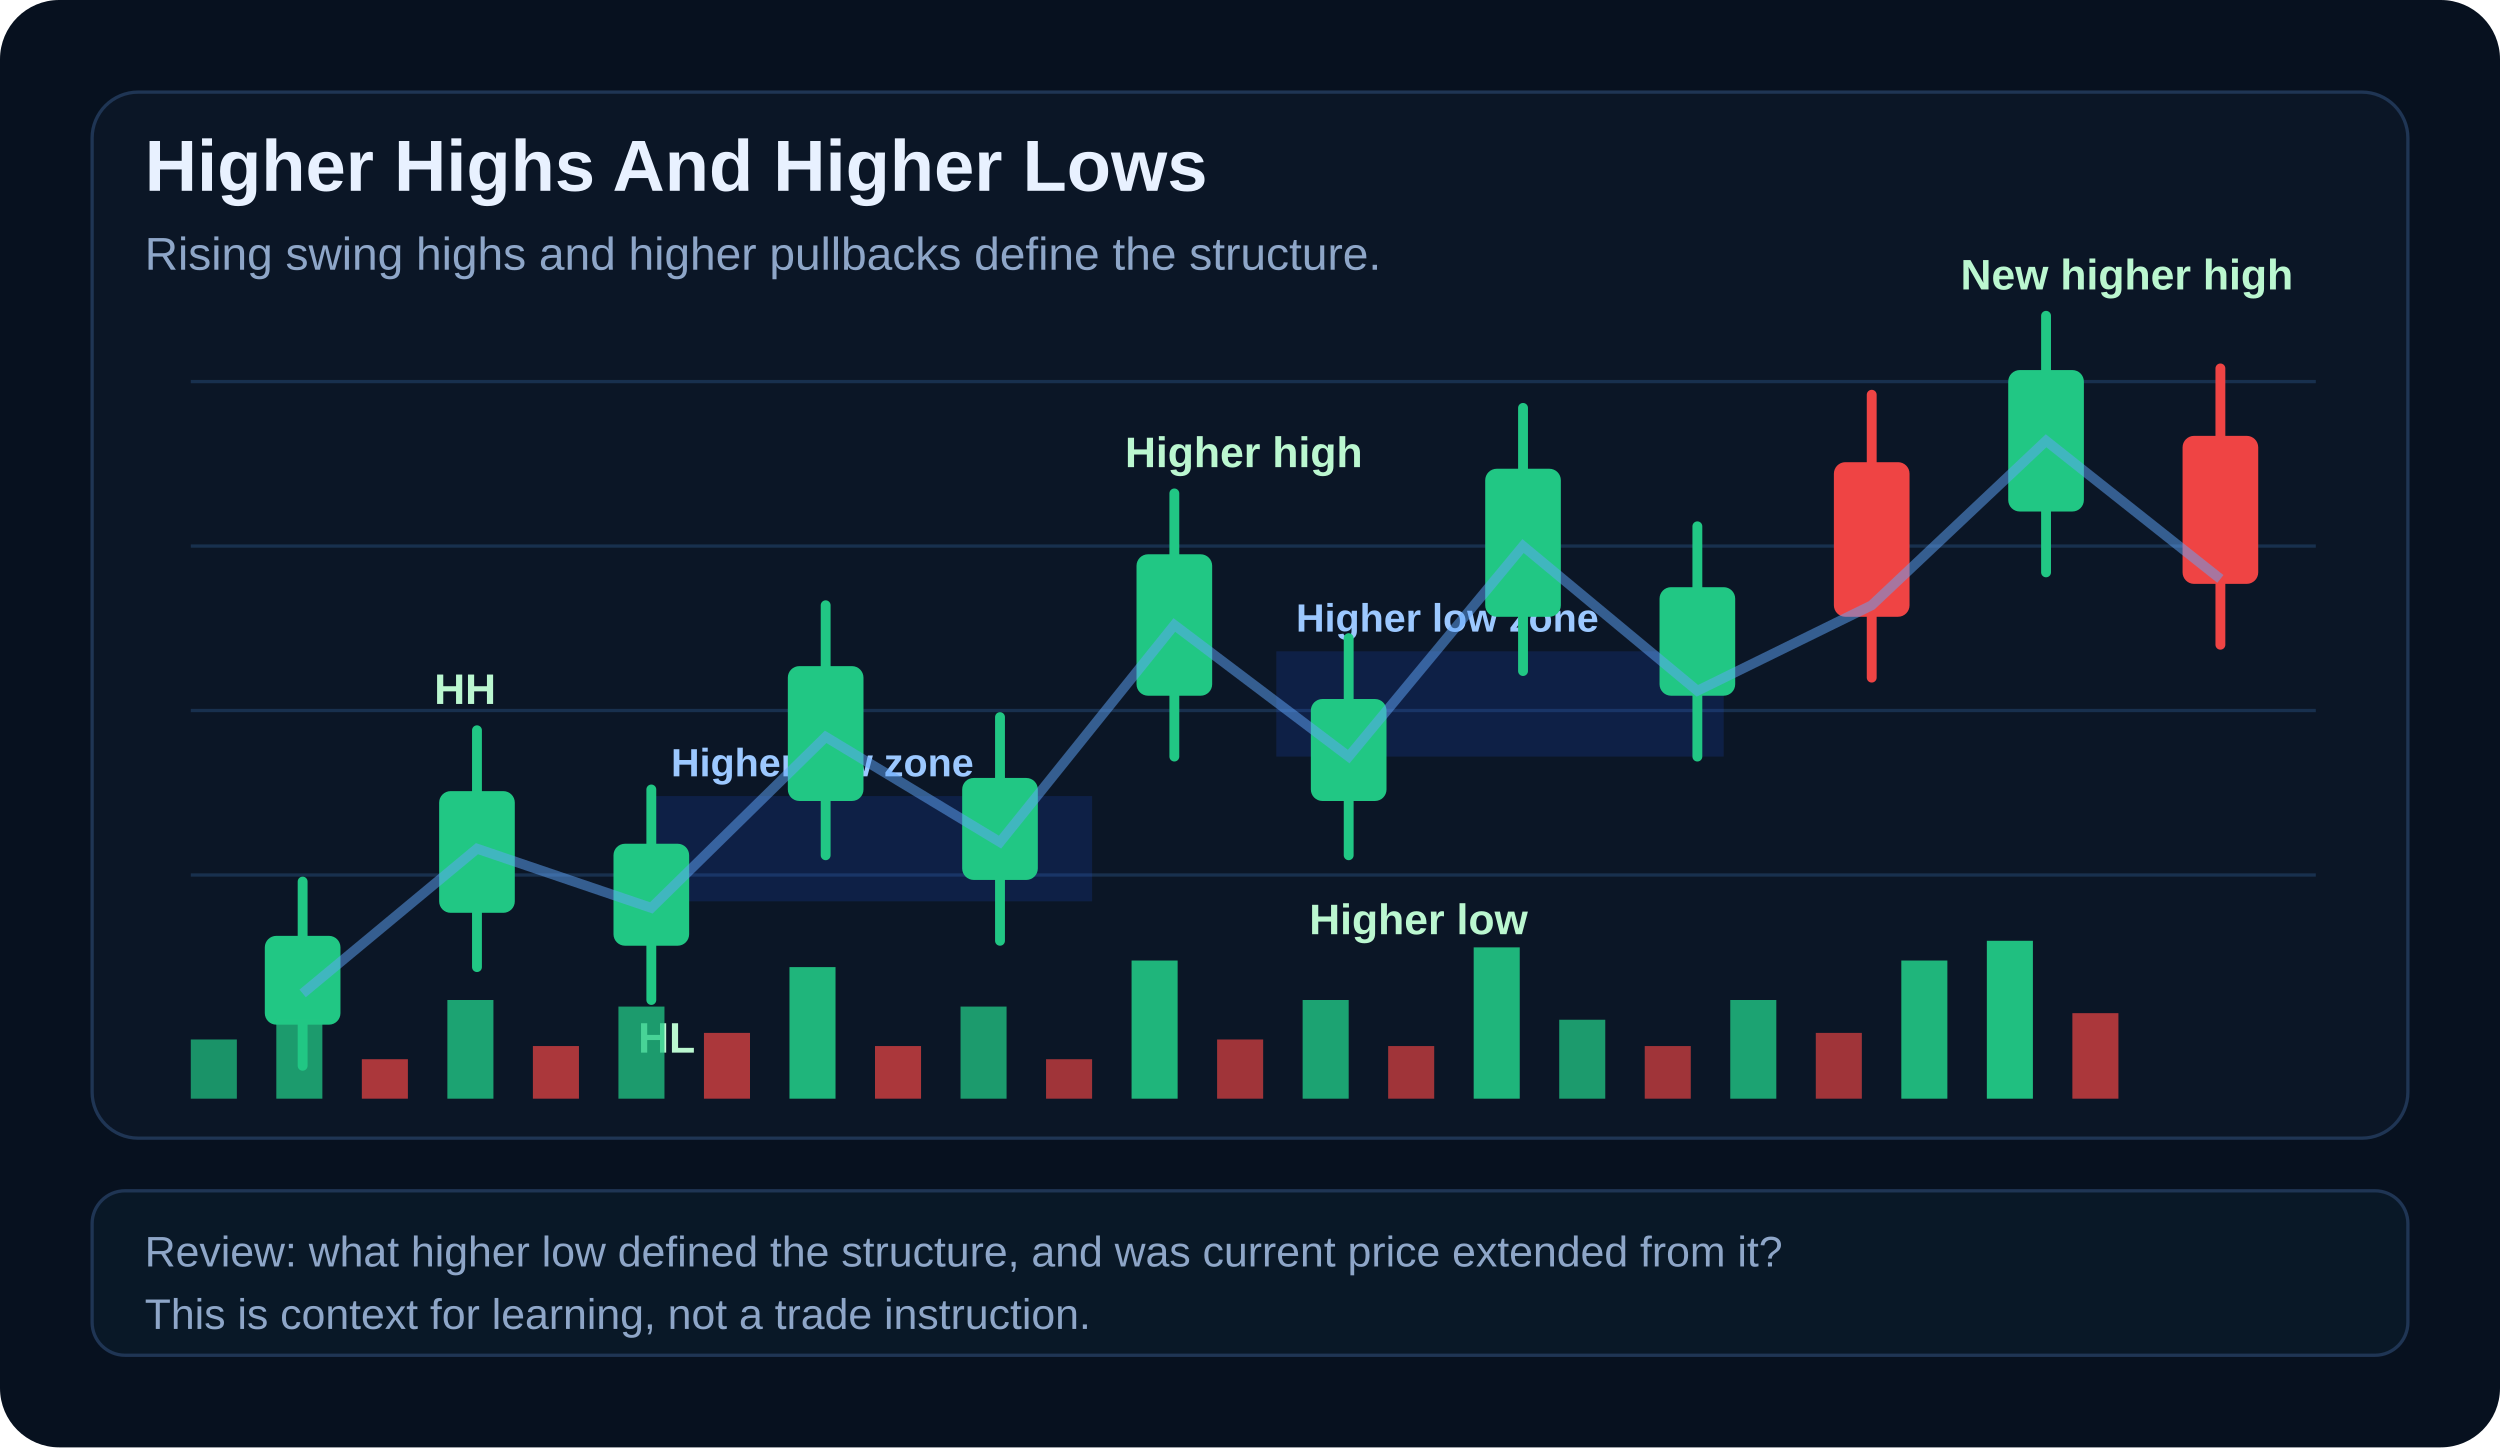
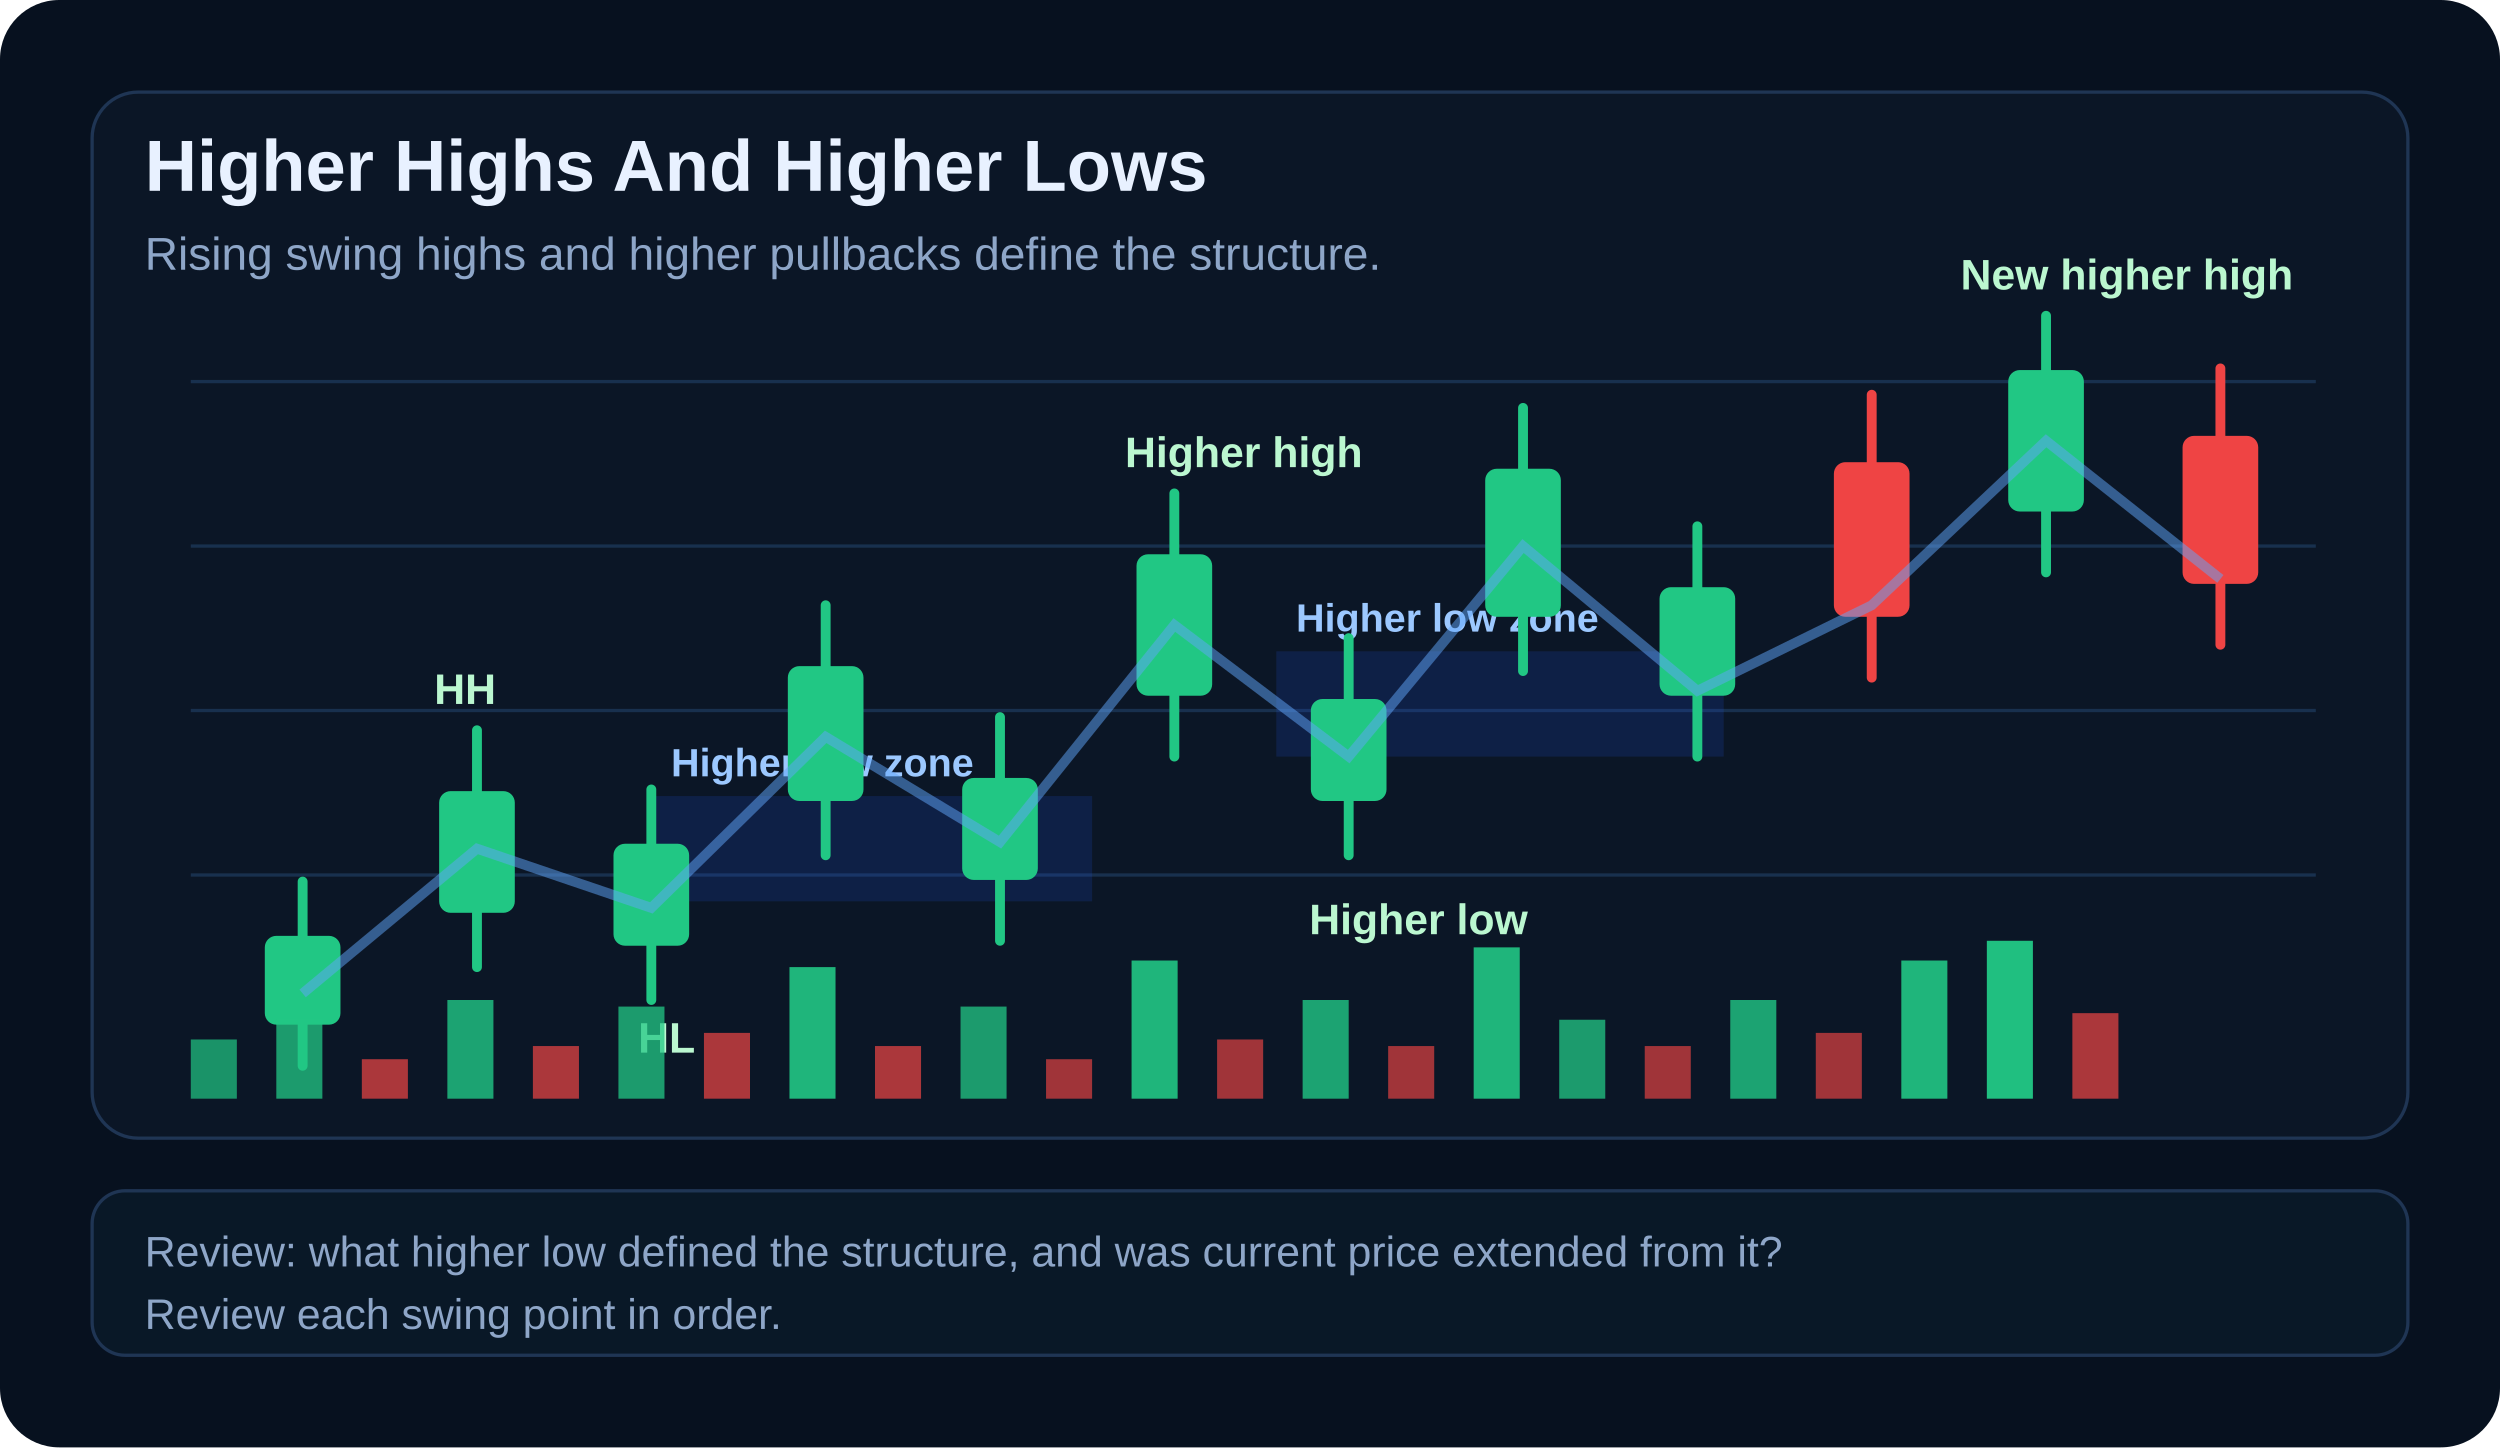
<svg xmlns="http://www.w3.org/2000/svg" viewBox="0 0 760 440" role="img" aria-labelledby="title desc">
  <rect width="760" height="440" rx="18" fill="#07111f" />
  <rect x="28" y="28" width="704" height="318" rx="14" fill="#0b1626" stroke="#1f3554" />
  <text x="44" y="58" fill="#e8f1ff" font-family="Arial, sans-serif" font-size="22" font-weight="700">Higher Highs And Higher Lows</text>
  <text x="44" y="82" fill="#8ea6c8" font-family="Arial, sans-serif" font-size="14">Rising swing highs and higher pullbacks define the structure.</text>
  <g stroke="#18304e" stroke-width="1">
    <line x1="58" y1="116" x2="704" y2="116" />
    <line x1="58" y1="166" x2="704" y2="166" />
    <line x1="58" y1="216" x2="704" y2="216" />
    <line x1="58" y1="266" x2="704" y2="266" />
  </g>
  <rect x="198" y="242" width="134" height="32" fill="#1d4ed8" opacity=".18" />
  <rect x="388" y="198" width="136" height="32" fill="#1d4ed8" opacity=".18" />
  <text x="204" y="236" fill="#9cc8ff" font-family="Arial, sans-serif" font-size="12" font-weight="700">Higher low zone</text>
  <text x="394" y="192" fill="#9cc8ff" font-family="Arial, sans-serif" font-size="12" font-weight="700">Higher low zone</text>
  <g stroke-linecap="round" stroke-width="3">
    <g stroke="#21c784" fill="#21c784">
      <line x1="92" y1="268" x2="92" y2="324" />
      <rect x="82" y="286" width="20" height="24" rx="2" />
      <line x1="145" y1="222" x2="145" y2="294" />
      <rect x="135" y="242" width="20" height="34" rx="2" />
      <line x1="198" y1="240" x2="198" y2="304" />
      <rect x="188" y="258" width="20" height="28" rx="2" />
      <line x1="251" y1="184" x2="251" y2="260" />
      <rect x="241" y="204" width="20" height="38" rx="2" />
      <line x1="304" y1="218" x2="304" y2="286" />
      <rect x="294" y="238" width="20" height="28" rx="2" />
      <line x1="357" y1="150" x2="357" y2="230" />
      <rect x="347" y="170" width="20" height="40" rx="2" />
      <line x1="410" y1="194" x2="410" y2="260" />
      <rect x="400" y="214" width="20" height="28" rx="2" />
      <line x1="463" y1="124" x2="463" y2="204" />
      <rect x="453" y="144" width="20" height="42" rx="2" />
      <line x1="516" y1="160" x2="516" y2="230" />
      <rect x="506" y="180" width="20" height="30" rx="2" />
      <line x1="622" y1="96" x2="622" y2="174" />
      <rect x="612" y="114" width="20" height="40" rx="2" />
    </g>
    <g stroke="#ef4444" fill="#ef4444">
      <line x1="569" y1="120" x2="569" y2="206" />
      <rect x="559" y="142" width="20" height="44" rx="2" />
      <line x1="675" y1="112" x2="675" y2="196" />
      <rect x="665" y="134" width="20" height="42" rx="2" />
    </g>
  </g>
  <path d="M92 302 L145 258 L198 276 L251 224 L304 256 L357 190 L410 230 L463 166 L516 210 L569 184 L622 134 L675 176" fill="none" stroke="#60a5fa" stroke-width="3" opacity=".5" />
  <g font-family="Arial, sans-serif" font-size="13" font-weight="700">
    <text x="132" y="214" fill="#bbf7d0">HH</text>
    <text x="194" y="320" fill="#bbf7d0">HL</text>
    <text x="342" y="142" fill="#bbf7d0">Higher high</text>
    <text x="398" y="284" fill="#bbf7d0">Higher low</text>
    <text x="596" y="88" fill="#bbf7d0">New higher high</text>
  </g>
  <g>
    <rect x="58" y="316" width="14" height="18" fill="#21c784" opacity=".7" />
    <rect x="84" y="310" width="14" height="24" fill="#21c784" opacity=".75" />
    <rect x="110" y="322" width="14" height="12" fill="#ef4444" opacity=".7" />
    <rect x="136" y="304" width="14" height="30" fill="#21c784" opacity=".8" />
    <rect x="162" y="318" width="14" height="16" fill="#ef4444" opacity=".7" />
    <rect x="188" y="306" width="14" height="28" fill="#21c784" opacity=".75" />
    <rect x="214" y="314" width="14" height="20" fill="#ef4444" opacity=".7" />
    <rect x="240" y="294" width="14" height="40" fill="#21c784" opacity=".9" />
    <rect x="266" y="318" width="14" height="16" fill="#ef4444" opacity=".7" />
    <rect x="292" y="306" width="14" height="28" fill="#21c784" opacity=".75" />
    <rect x="318" y="322" width="14" height="12" fill="#ef4444" opacity=".65" />
    <rect x="344" y="292" width="14" height="42" fill="#21c784" opacity=".9" />
    <rect x="370" y="316" width="14" height="18" fill="#ef4444" opacity=".65" />
    <rect x="396" y="304" width="14" height="30" fill="#21c784" opacity=".8" />
    <rect x="422" y="318" width="14" height="16" fill="#ef4444" opacity=".65" />
    <rect x="448" y="288" width="14" height="46" fill="#21c784" opacity=".9" />
    <rect x="474" y="310" width="14" height="24" fill="#21c784" opacity=".75" />
    <rect x="500" y="318" width="14" height="16" fill="#ef4444" opacity=".65" />
    <rect x="526" y="304" width="14" height="30" fill="#21c784" opacity=".8" />
    <rect x="552" y="314" width="14" height="20" fill="#ef4444" opacity=".65" />
    <rect x="578" y="292" width="14" height="42" fill="#21c784" opacity=".9" />
    <rect x="604" y="286" width="14" height="48" fill="#21c784" opacity=".95" />
    <rect x="630" y="308" width="14" height="26" fill="#ef4444" opacity=".7" />
  </g>
  <rect x="28" y="362" width="704" height="50" rx="10" fill="#091827" stroke="#1f3554" />
  <text x="44" y="385" fill="#8ea6c8" font-family="Arial, sans-serif" font-size="13">Review: what higher low defined the structure, and was current price extended from it?</text>
-   <text x="44" y="404" fill="#8ea6c8" font-family="Arial, sans-serif" font-size="13">This is context for learning, not a trade instruction.</text>
+   <text x="44" y="404" fill="#8ea6c8" font-family="Arial, sans-serif" font-size="13">Review each swing point in order.</text>
</svg>
